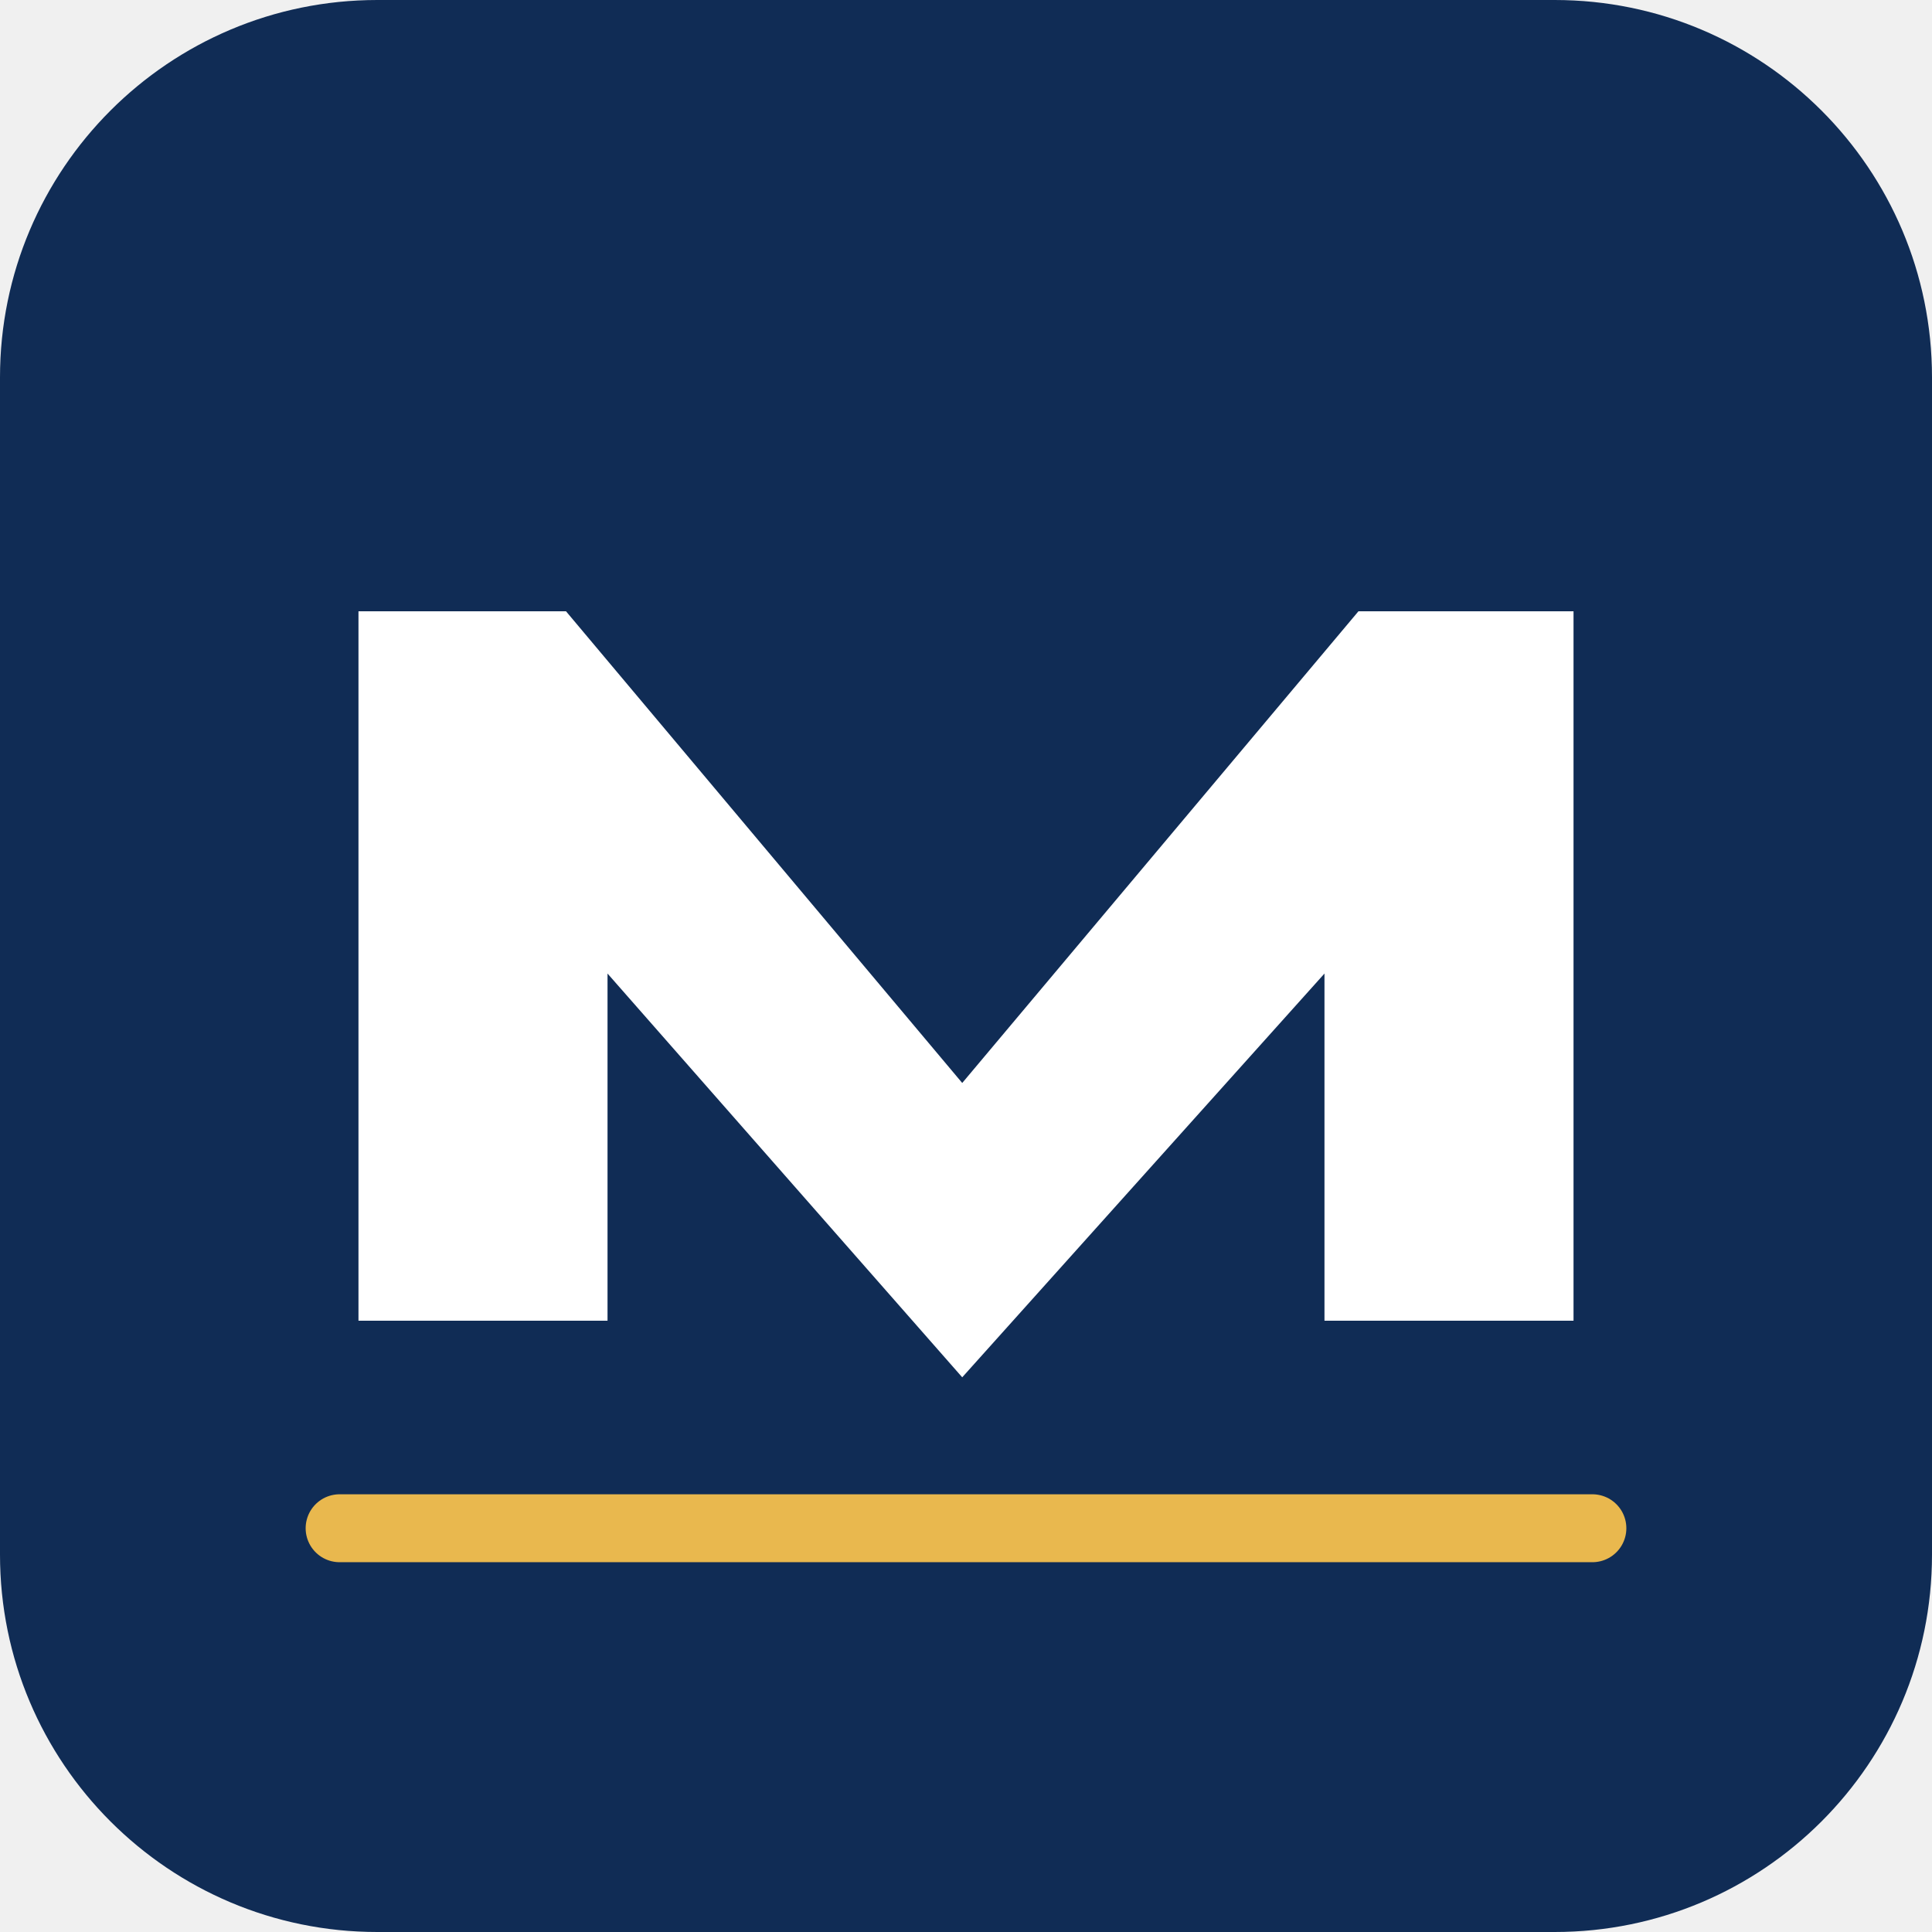
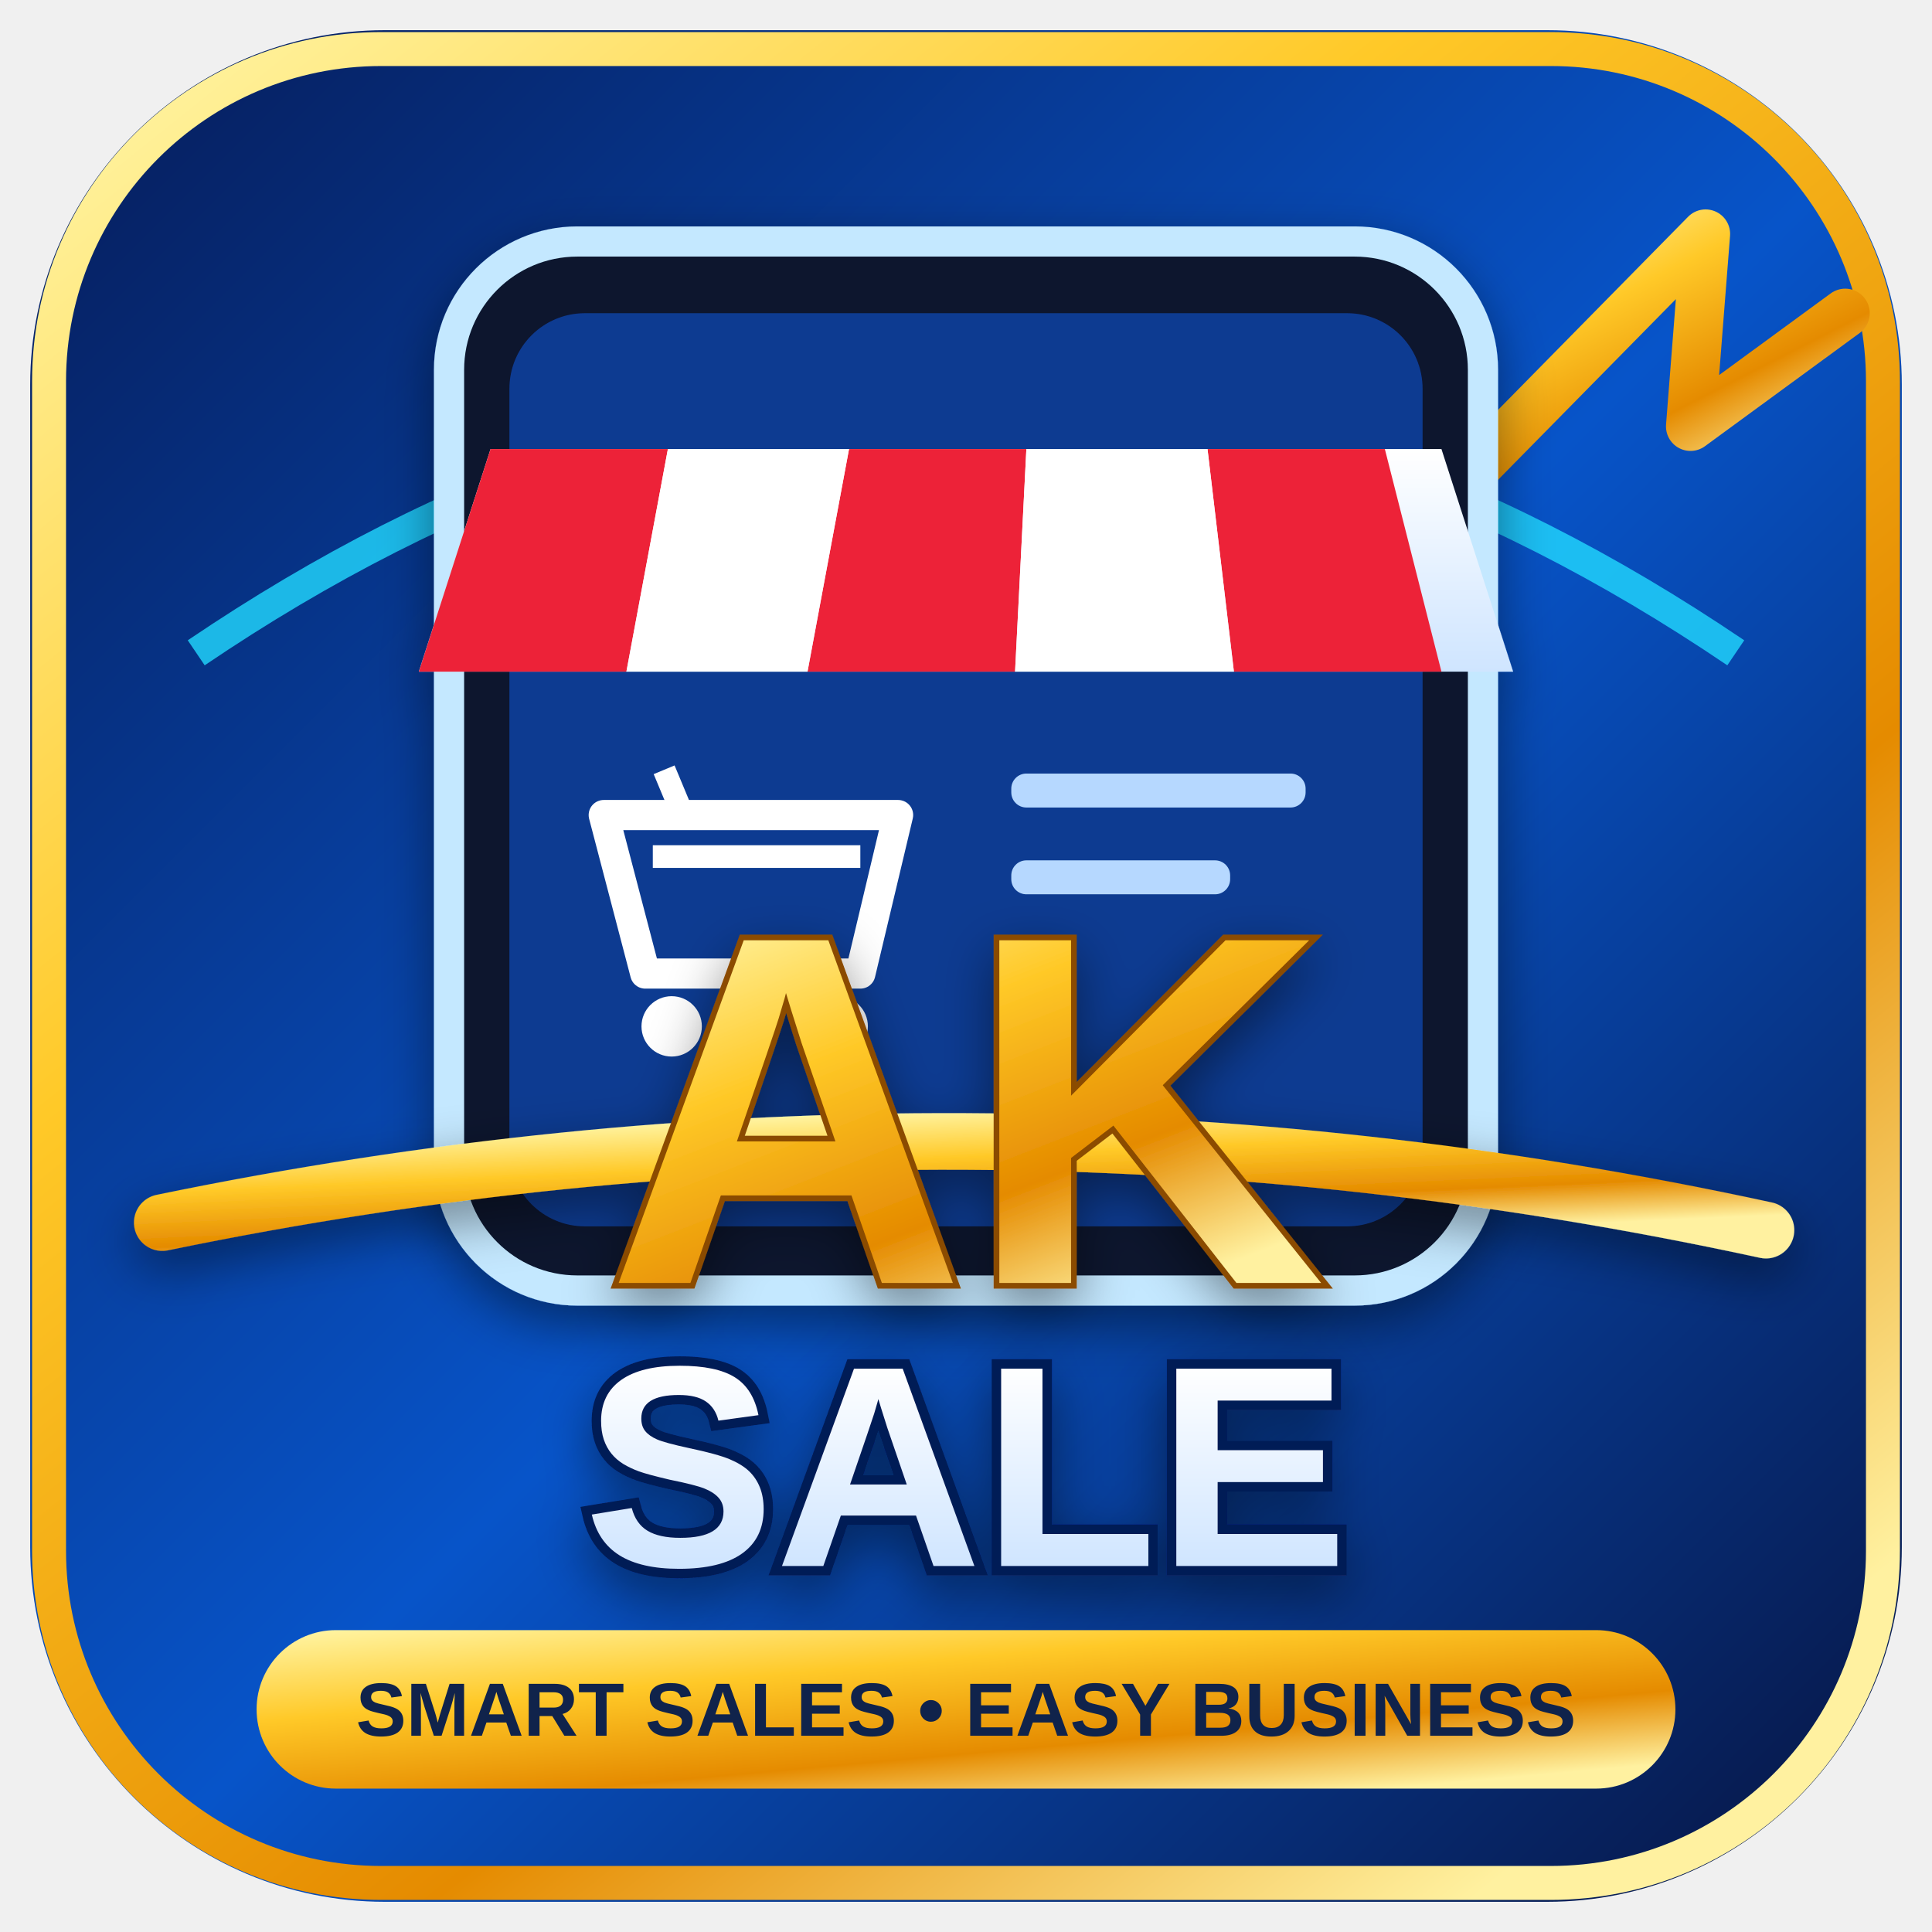
<svg xmlns="http://www.w3.org/2000/svg" viewBox="0 0 512 512">
-   <rect width="512" height="512" rx="100" fill="#102c55" />
-   <path d="M95 350V162h55l105 125 105-125h57v188h-66V258L255 365 161 258v92z" fill="#fff" />
-   <path d="M90 405h332" stroke="#e9b84e" stroke-width="18" stroke-linecap="round" />
+   <defs>
+     <linearGradient id="bg" x1="0" y1="0" x2="1" y2="1">
+       <stop stop-color="#061b57" />
+       <stop offset=".52" stop-color="#0754c9" />
+       <stop offset="1" stop-color="#07133f" />
+     </linearGradient>
+     <linearGradient id="gold" x1="0" y1="0" x2=".8" y2="1">
+       <stop stop-color="#fff6a8" />
+       <stop offset=".35" stop-color="#ffc928" />
+       <stop offset=".72" stop-color="#e58b00" />
+       <stop offset="1" stop-color="#fff1a0" />
+     </linearGradient>
+     <linearGradient id="white" x1="0" y1="0" x2="0" y2="1">
+       <stop stop-color="#fff" />
+       <stop offset="1" stop-color="#cfe5ff" />
+     </linearGradient>
+     <filter id="shadow" x="-30%" y="-30%" width="160%" height="160%">
+       <feGaussianBlur in="SourceAlpha" stdDeviation="7" />
+       <feOffset dy="5" />
+       <feComponentTransfer>
+         <feFuncA type="linear" slope=".45" />
+       </feComponentTransfer>
+       <feMerge>
+         <feMergeNode />
+         <feMergeNode in="SourceGraphic" />
+       </feMerge>
+     </filter>
+   </defs>
+   <rect x="8" y="8" width="496" height="496" rx="94" fill="url(#bg)" />
+   <rect x="13" y="13" width="486" height="486" rx="88" fill="none" stroke="url(#gold)" stroke-width="9" />
+   <path d="M52 173 Q256 35 460 173" fill="none" stroke="#22d9ff" stroke-width="8" opacity=".8" />
+   <path d="M390 125 L452 62 L448 113 L489 83" fill="none" stroke="url(#gold)" stroke-width="13" stroke-linecap="round" stroke-linejoin="round" />
+   <g filter="url(#shadow)">
+     <rect x="119" y="64" width="274" height="278" rx="34" fill="#08152f" stroke="#c4e8ff" stroke-width="8" />
+     <rect x="135" y="83" width="242" height="242" rx="20" fill="#0b3b91" />
+     <path d="M130 119 H382 L401 178 H111 Z" fill="url(#white)" />
+     <path d="M130 119 H177 L166 178 H111 Z M225 119 H272 L269 178 H214 Z M320 119 H367 L382 178 H327 Z" fill="#ed2438" />
+     <path d="M177 119 H225 L214 178 H166 Z M272 119 H320 L327 178 H269 Z" fill="#fff" />
+     <path d="M160 216 h78 l-10 42 h-57 z" fill="none" stroke="#fff" stroke-width="8" stroke-linejoin="round" />
+     <circle cx="178" cy="272" r="8" fill="#fff" />
+     <circle cx="222" cy="272" r="8" fill="#fff" />
+     <path d="M173 227 h55 M181 216 l-5 -12" stroke="#fff" stroke-width="6" fill="none" />
+     <rect x="268" y="205" width="78" height="9" rx="4" fill="#b6d8ff" />
+     <rect x="268" y="228" width="58" height="9" rx="4" fill="#b6d8ff" />
+   </g>
+   <g filter="url(#shadow)">
+     <path d="M43 324 Q256 280 468 326" fill="none" stroke="url(#gold)" stroke-width="15" stroke-linecap="round" />
+     <text x="256" y="340" font-family="Arial,sans-serif" font-size="132" font-weight="900" text-anchor="middle" fill="url(#gold)" stroke="#8b4b00" stroke-width="3" paint-order="stroke">AK</text>
+     <text x="256" y="415" font-family="Arial,sans-serif" font-size="76" font-weight="900" text-anchor="middle" fill="url(#white)" stroke="#061b57" stroke-width="5" paint-order="stroke">SALE</text>
+   </g>
+   <rect x="68" y="432" width="376" height="42" rx="21" fill="url(#gold)" />
+   <text x="256" y="460" font-family="Arial,sans-serif" font-size="20" font-weight="800" text-anchor="middle" fill="#10234b">SMART SALES • EASY BUSINESS</text>
</svg>
